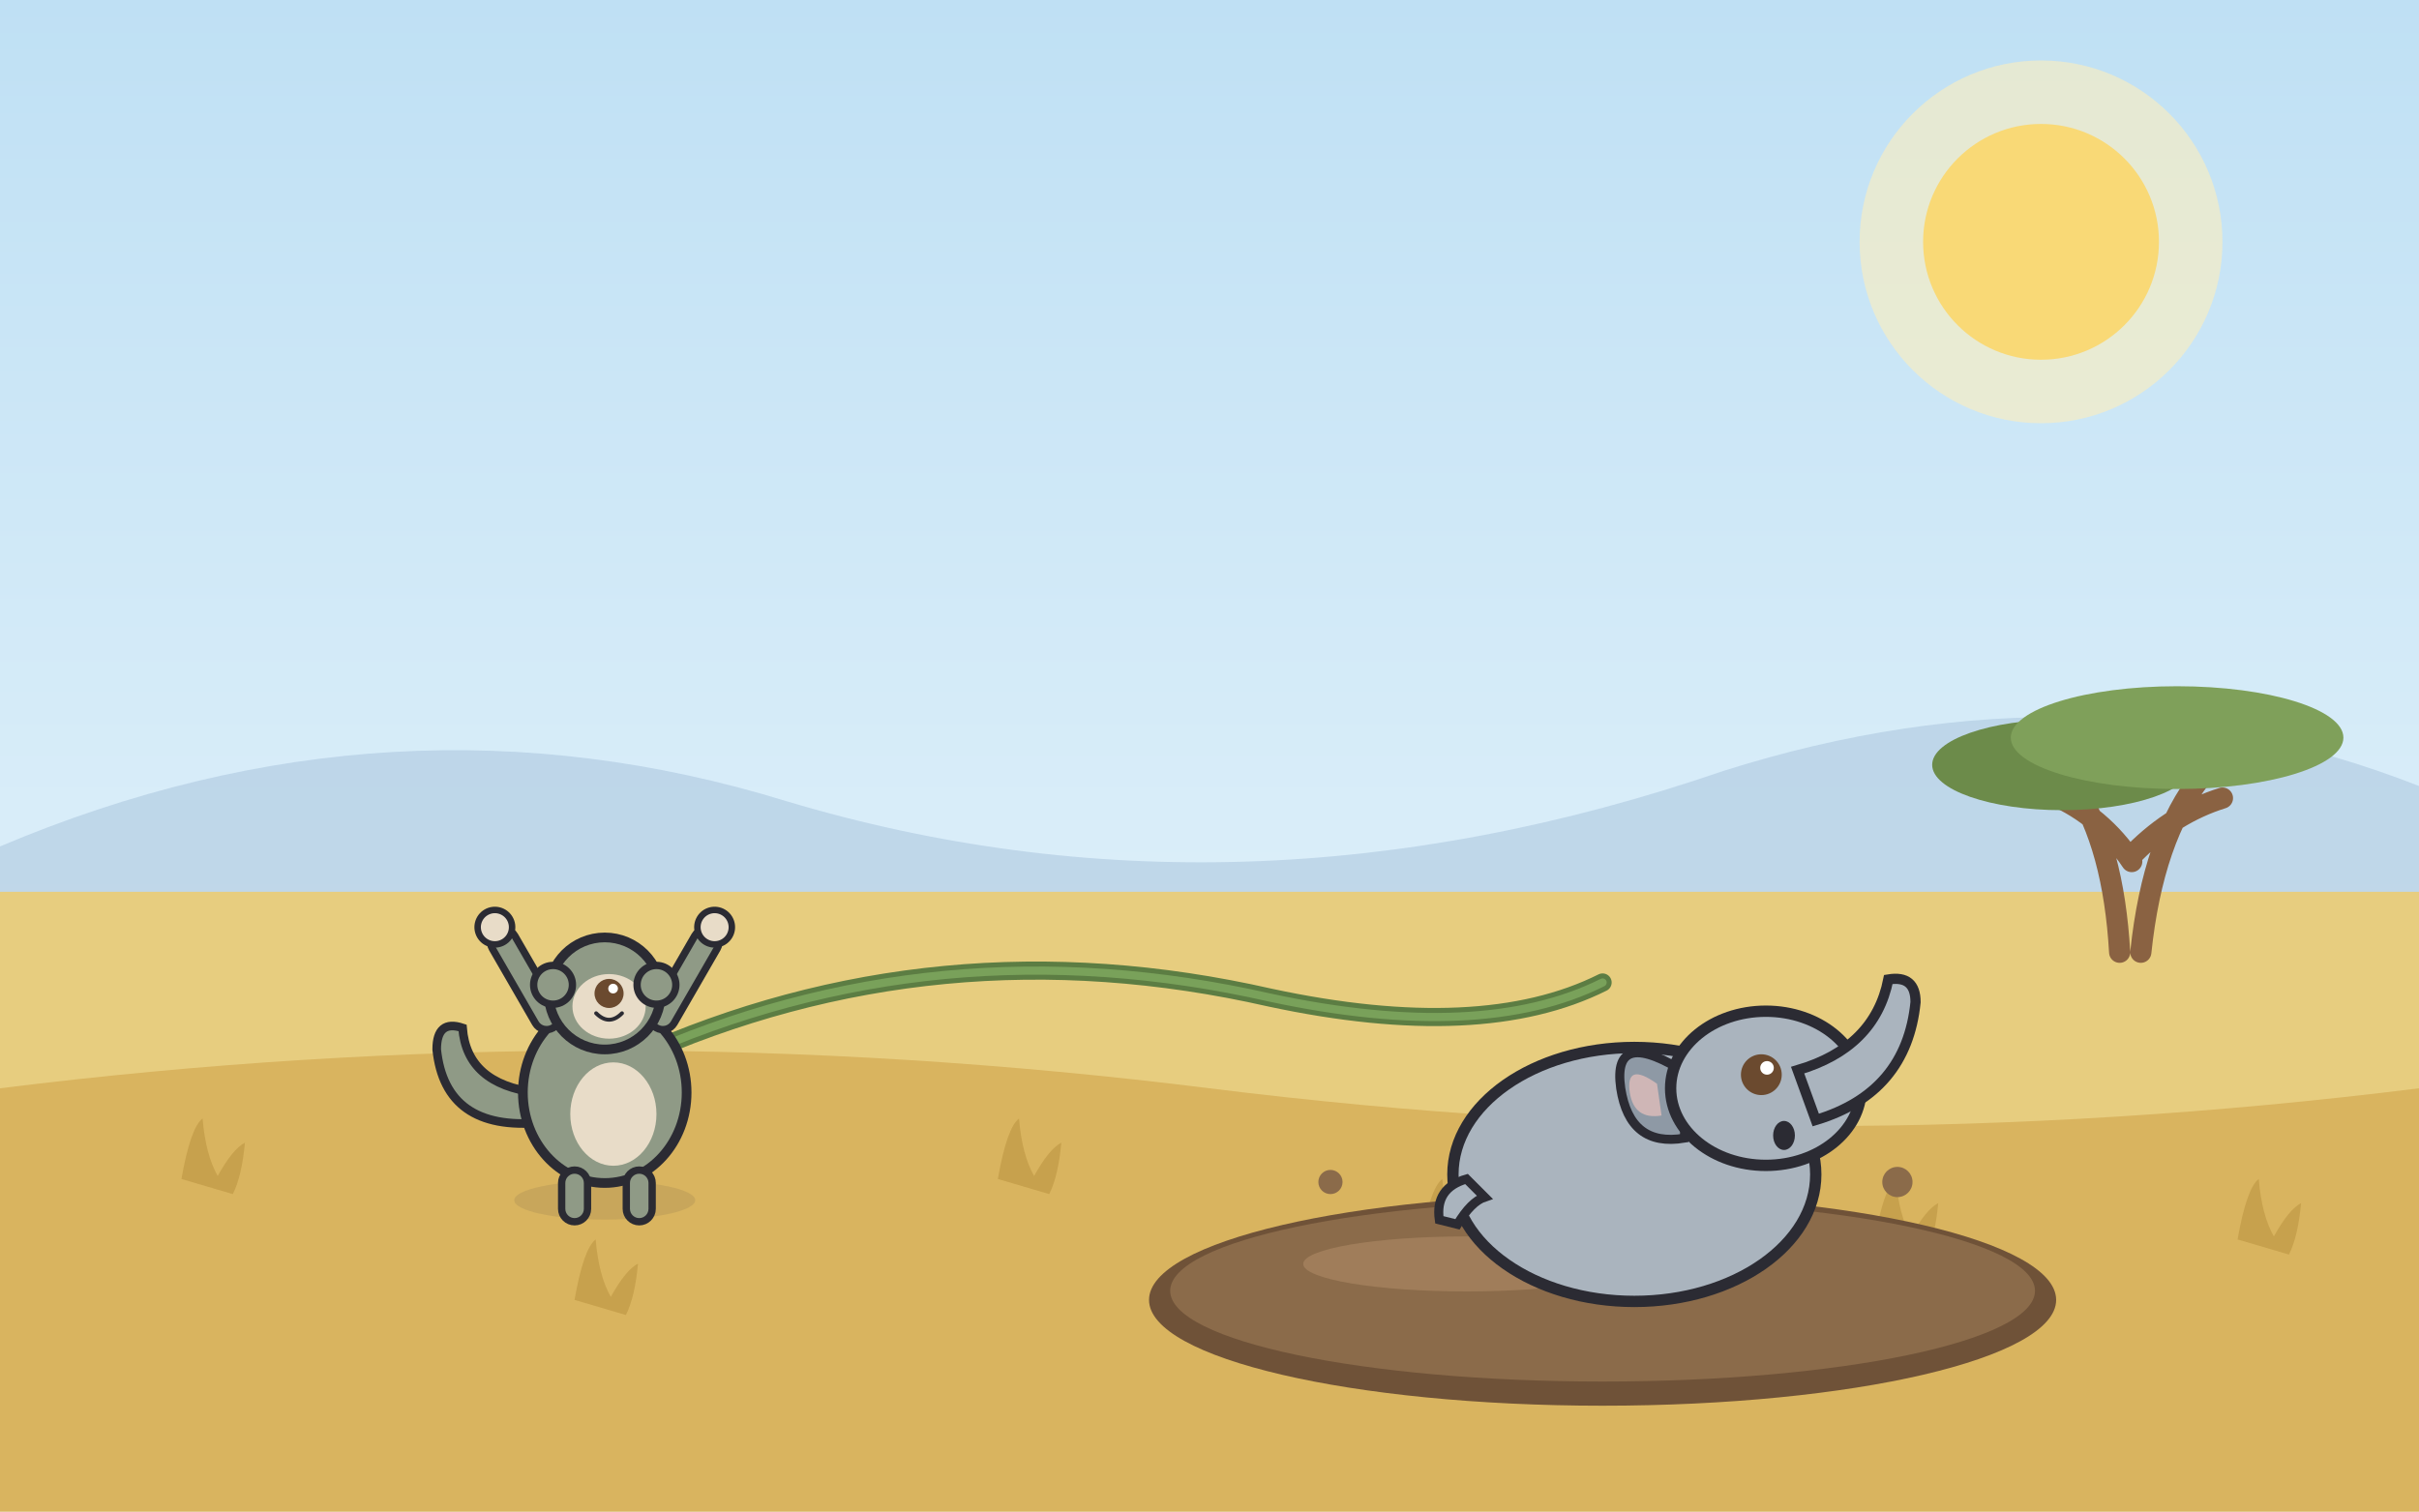
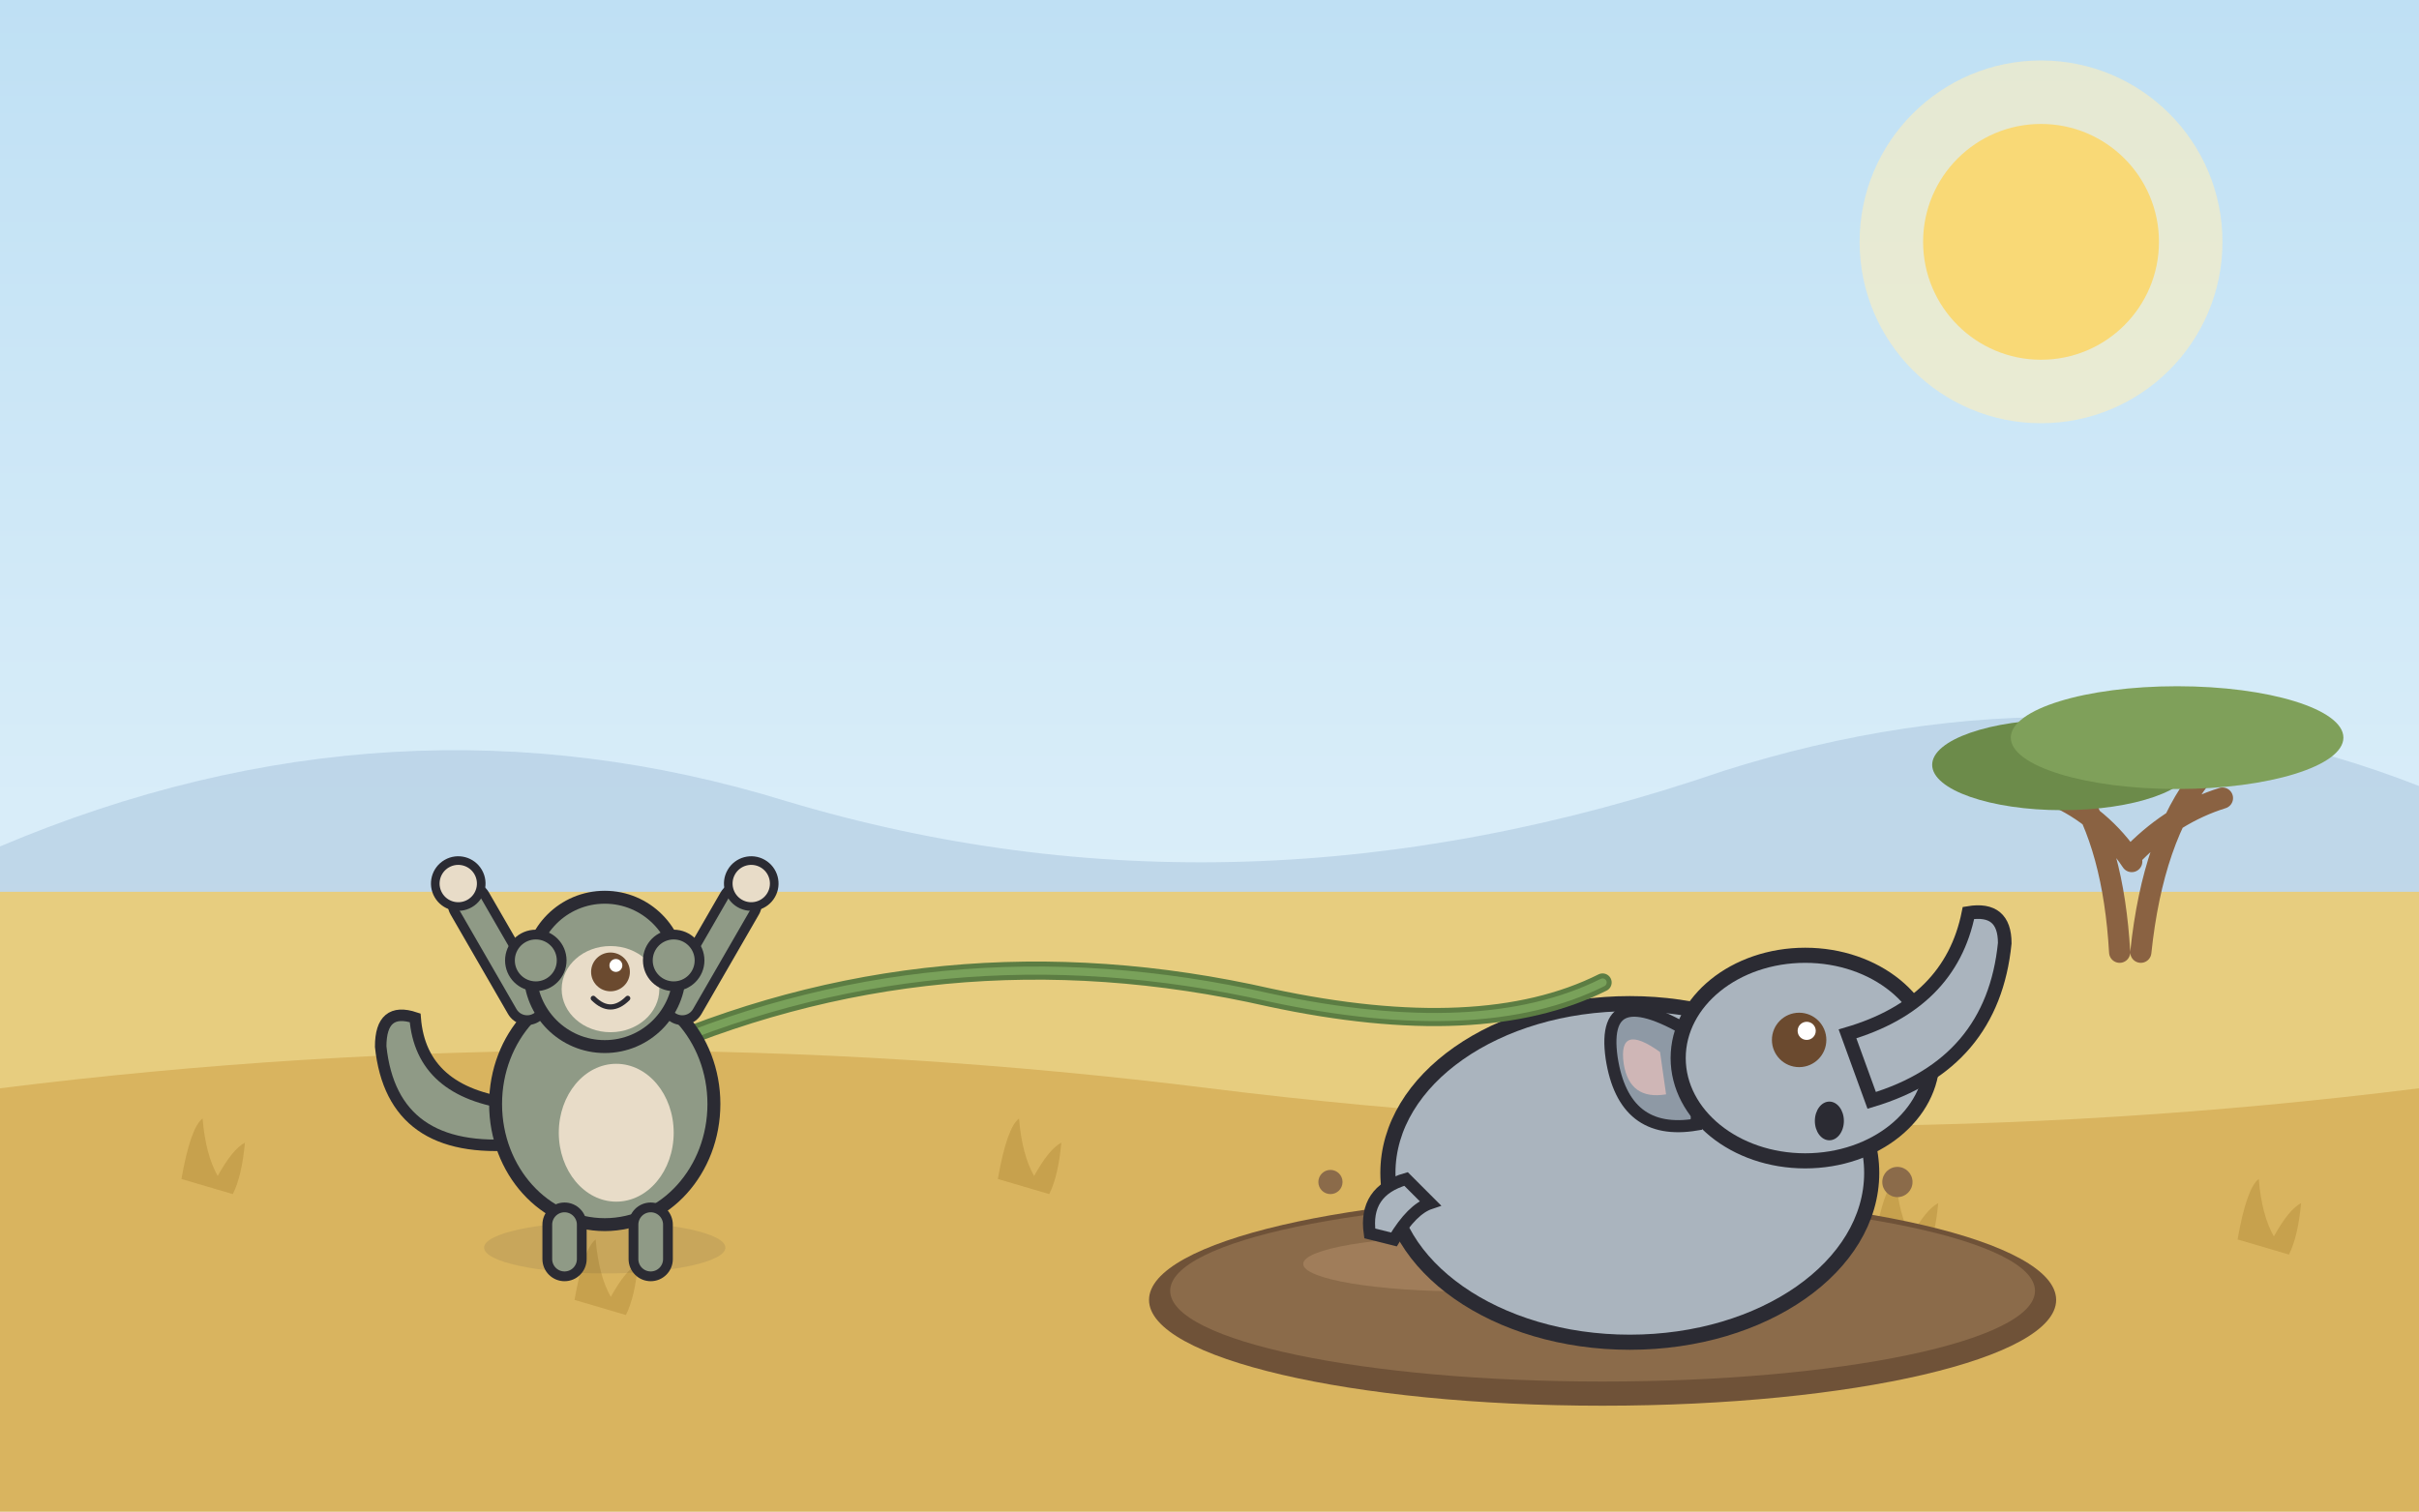
<svg xmlns="http://www.w3.org/2000/svg" viewBox="0 0 1600 1000" role="img">
  <style>
@media (prefers-reduced-motion: no-preference) {
  .anim-idle { animation: idle 3.8s ease-in-out infinite alternate; }
  @keyframes idle { from { transform: translateY(0); } to { transform: translateY(-6px); } }
  .anim-tail { transform-box: fill-box; transform-origin: 100% 20%; animation: tail 2.6s ease-in-out infinite alternate; }
  @keyframes tail { from { transform: rotate(-6deg); } to { transform: rotate(8deg); } }
  .anim-blink { transform-box: fill-box; transform-origin: center; animation: blink 5.2s infinite; }
  @keyframes blink { 0%, 93%, 100% { transform: scaleY(1); } 95%, 97% { transform: scaleY(0.12); } }
  .anim-glow { transform-box: fill-box; transform-origin: center; animation: glow 4.2s ease-in-out infinite alternate; }
  @keyframes glow { from { transform: scale(1); opacity: 0.5; } to { transform: scale(1.08); opacity: 0.75; } }
  .anim-shimmer { animation: shimmer 5s ease-in-out infinite alternate; }
  @keyframes shimmer { from { opacity: 0.62; } to { opacity: 0.92; } }
  .anim-grass { transform-box: fill-box; transform-origin: 50% 100%; animation: sway 3.2s ease-in-out infinite alternate; }
  .anim-canopy { transform-box: fill-box; transform-origin: 50% 100%; animation: sway 5.6s ease-in-out infinite alternate; }
  @keyframes sway { from { transform: rotate(-1.8deg); } to { transform: rotate(2.2deg); } }
  .anim-rain { animation: rainfall 1.15s linear infinite; }
  @keyframes rainfall { from { transform: translateY(-32px); opacity: 0.85; } 75% { opacity: 0.55; } to { transform: translateY(72px); opacity: 0; } }
  .anim-ripple { transform-box: fill-box; transform-origin: center; animation: ripple 3.4s ease-in-out infinite alternate; }
  @keyframes ripple { from { transform: scale(1); opacity: 0.8; } to { transform: scale(1.18); opacity: 0.55; } }
  .anim-drip { animation: drip 1s ease-in infinite; }
  @keyframes drip { from { transform: translateY(-12px); opacity: 0.95; } to { transform: translateY(28px); opacity: 0; } }
  .anim-flow { stroke-dasharray: 26 20; animation: flow 0.8s linear infinite; }
  @keyframes flow { from { stroke-dashoffset: 0; } to { stroke-dashoffset: -46; } }
  .anim-splash { transform-box: fill-box; transform-origin: 50% 100%; animation: splashPulse 1.7s ease-in-out infinite alternate; }
  @keyframes splashPulse { from { transform: scale(0.97); } to { transform: scale(1.05); } }
  .anim-strain { transform-box: fill-box; transform-origin: center; animation: strain 0.9s ease-in-out infinite alternate; }
  @keyframes strain { from { transform: translateX(-5px); } to { transform: translateX(4px); } }
  .anim-float { transform-box: fill-box; transform-origin: center; animation: floaty 2.6s ease-in-out infinite alternate; }
  @keyframes floaty { from { transform: translateY(0) scale(1); } to { transform: translateY(-12px) scale(1.08); } }
  .anim-wave { animation: wave 2.4s ease-in-out infinite; opacity: 0; }
  @keyframes wave { 0% { opacity: 0; } 30% { opacity: 0.9; } 60%, 100% { opacity: 0; } }
  .anim-cloud { animation: cloudDrift 9s ease-in-out infinite alternate; }
  @keyframes cloudDrift { from { transform: translateX(-18px); } to { transform: translateX(22px); } }
  .tap-target { cursor: pointer; }
  .tap-target.tap-play { transform-box: fill-box; transform-origin: 50% 85%; animation: tapWiggle 0.7s ease-in-out; }
  .tap-target[data-tap="puddle"].tap-play { transform-origin: center; animation: tapSplash 0.85s ease-out; }
  .tap-target[data-tap="sun"].tap-play { transform-origin: center; animation: tapPulse 0.6s ease-in-out; }
  .tap-target[data-tap="tree"].tap-play { transform-origin: 50% 100%; animation: tapShake 0.7s ease-in-out; }
  @keyframes tapWiggle { 0% { transform: rotate(0); } 25% { transform: rotate(-4deg) scale(1.03); } 55% { transform: rotate(3deg) scale(1.04); } 80% { transform: rotate(-1.5deg); } 100% { transform: rotate(0); } }
  @keyframes tapSplash { 0% { transform: scale(1); } 40% { transform: scale(1.06, 0.94); } 70% { transform: scale(0.97, 1.03); } 100% { transform: scale(1); } }
  @keyframes tapPulse { 0% { transform: scale(1); } 50% { transform: scale(1.12); } 100% { transform: scale(1); } }
  @keyframes tapShake { 0% { transform: rotate(0); } 20% { transform: rotate(2.4deg); } 45% { transform: rotate(-2deg); } 70% { transform: rotate(1.2deg); } 100% { transform: rotate(0); } }
  .tap-burst { opacity: 0; }
  .tap-target.tap-play .tap-burst { opacity: 1; }
  .tap-target.tap-play .tap-burst circle { animation: burstUp 0.6s ease-out forwards; }
  @keyframes burstUp { from { transform: translateY(0); opacity: 0.95; } to { transform: translateY(-90px); opacity: 0; } }
}
</style>
  <defs>
    <linearGradient id="sky" x1="0" y1="0" x2="0" y2="1">
      <stop offset="0" stop-color="#bfe0f4" />
      <stop offset="1" stop-color="#eef8fd" />
    </linearGradient>
  </defs>
  <rect width="1600" height="1000" fill="url(#sky)" />
  <g class="tap-target" data-tap="sun">
    <circle class="anim-glow" cx="1350" cy="160" r="120" fill="#fdeebc" opacity="0.6" />
    <circle cx="1350" cy="160" r="78" fill="#f9d976" />
  </g>
  <path d="M 0 560 q 260 -110 520 -30 q 300 90 620 -20 q 240 -76 460 10 L 1600 640 L 0 640 Z" fill="#a9c4dd" opacity="0.55" />
  <rect x="0" y="590" width="1600" height="410" fill="#e7cd7f" />
  <path d="M 0 720 q 400 -50 800 0 q 400 50 800 0 L 1600 1000 L 0 1000 Z" fill="#d9b45f" />
  <g class="anim-grass" style="animation-delay:1.00s">
    <path d="M 120 780 q 6 -34 14 -40 q 2 24 10 38 q 10 -18 18 -22 q -2 22 -8 34 z" fill="#c39c48" opacity="0.8" />
  </g>
  <g class="anim-grass" style="animation-delay:0.50s">
    <path d="M 380 860 q 6 -34 14 -40 q 2 24 10 38 q 10 -18 18 -22 q -2 22 -8 34 z" fill="#c39c48" opacity="0.8" />
  </g>
  <g class="anim-grass" style="animation-delay:2.50s">
    <path d="M 660 780 q 6 -34 14 -40 q 2 24 10 38 q 10 -18 18 -22 q -2 22 -8 34 z" fill="#c39c48" opacity="0.8" />
  </g>
  <g class="anim-grass" style="animation-delay:1.50s">
    <path d="M 940 820 q 6 -34 14 -40 q 2 24 10 38 q 10 -18 18 -22 q -2 22 -8 34 z" fill="#c39c48" opacity="0.8" />
  </g>
  <g class="anim-grass" style="animation-delay:0.00s">
    <path d="M 1240 820 q 6 -34 14 -40 q 2 24 10 38 q 10 -18 18 -22 q -2 22 -8 34 z" fill="#c39c48" opacity="0.8" />
  </g>
  <g class="anim-grass" style="animation-delay:0.00s">
    <path d="M 1480 820 q 6 -34 14 -40 q 2 24 10 38 q 10 -18 18 -22 q -2 22 -8 34 z" fill="#c39c48" opacity="0.8" />
  </g>
  <g transform="translate(1410 630) scale(1)">
    <g class="tap-target" data-tap="tree">
      <path d="M -8 0 q -4 -70 -30 -110 M 6 0 q 8 -76 40 -116 M 0 -60 q -20 -30 -52 -44 M 2 -66 q 26 -26 58 -36" stroke="#8a6242" stroke-width="14" fill="none" stroke-linecap="round" />
      <g class="anim-canopy" style="animation-delay:2.00s">
        <ellipse cx="-46" cy="-124" rx="86" ry="30" fill="#6c8b4a" />
        <ellipse cx="30" cy="-142" rx="110" ry="34" fill="#7fa05a" />
      </g>
    </g>
  </g>
  <g class="tap-target" data-tap="puddle">
    <ellipse cx="1060" cy="860" rx="300" ry="70" fill="#6f5238" />
    <ellipse cx="1060" cy="854" rx="286" ry="60" fill="#8b6b4a" />
    <ellipse class="anim-ripple" style="animation-delay:0.00s" cx="970" cy="836.2" rx="108" ry="18.2" fill="#a5825e" opacity="0.8" />
    <g class="tap-burst">
      <circle cx="880" cy="782" r="8" fill="#8b6b4a" style="animation-delay:0.00s" />
      <circle cx="985" cy="782" r="10" fill="#8b6b4a" style="animation-delay:0.04s" />
      <circle cx="1075" cy="782" r="12" fill="#8b6b4a" style="animation-delay:0.08s" />
      <circle cx="1165" cy="782" r="8" fill="#8b6b4a" style="animation-delay:0.12s" />
      <circle cx="1255" cy="782" r="10" fill="#8b6b4a" style="animation-delay:0.16s" />
    </g>
  </g>
-   <g transform="translate(1090 780) scale(1.5 1.5)">
+   <g transform="translate(1090 780) scale(2 2)">
    <g class="tap-target" data-tap="elephant" data-mood="surprised">
      <g class="anim-idle" style="animation-delay:0.83s">
        <ellipse cx="-6" cy="-2" rx="80" ry="56" fill="#aab4be" stroke="#2b2b33" stroke-width="5" />
        <g class="anim-tail" style="animation-delay:0.83s">
          <path d="M -80 0 q -14 4 -12 18 l 8 2 q 6 -10 12 -12 z" fill="#aab4be" stroke="#2b2b33" stroke-width="4" />
        </g>
        <g transform="translate(44 -40)">
          <path d="M -26 -6 q -34 -22 -30 6 q 4 26 28 22 z" fill="#8e99a5" stroke="#2b2b33" stroke-width="4" />
          <path d="M -40 -2 q -14 -10 -12 4 q 2 12 14 10 z" fill="#cfb6b6" />
          <ellipse cx="8" cy="0" rx="42" ry="34" fill="#aab4be" stroke="#2b2b33" stroke-width="5" />
          <g transform="translate(6 -6)">
            <g class="anim-blink">
              <circle cx="0" cy="0" r="9" fill="#6b4a2f" />
              <circle cx="2.5" cy="-3" r="3" fill="#fff" />
            </g>
          </g>
          <g transform="translate(16 16)">
            <ellipse cx="0" cy="4.8" rx="4.8" ry="6.4" fill="#2b2b33" />
          </g>
        </g>
        <path d="M 74 -26 q 40 -12 44 -52 q 0 -12 -12 -10 q -6 30 -40 40 z" fill="#aab4be" stroke="#2b2b33" stroke-width="4.5" />
      </g>
    </g>
  </g>
  <g class="">
    <path d="M 420 700 q 200 -90 420 -40 q 140 30 220 -10" fill="none" stroke="#5c7d43" stroke-width="12" stroke-linecap="round" />
    <path d="M 420 700 q 200 -90 420 -40 q 140 30 220 -10" fill="none" stroke="#79a15a" stroke-width="5.4" stroke-linecap="round" />
  </g>
-   <g transform="translate(400 700) scale(1.425 1.425)">
+   <g transform="translate(400 700) scale(1.9 1.9)">
    <ellipse cx="0" cy="66" rx="42" ry="9" fill="#2b2b33" opacity="0.10" />
    <g class="tap-target" data-tap="monkey" data-mood="happy">
      <g class="anim-idle" style="animation-delay:1.50s">
        <g class="anim-tail" style="animation-delay:1.50s">
          <path d="M -30 30 q -44 4 -48 -34 q 0 -14 12 -10 q 2 26 34 30 z" fill="#8f9a86" stroke="#2b2b33" stroke-width="4" />
        </g>
        <ellipse cx="0" cy="16" rx="38" ry="42" fill="#8f9a86" stroke="#2b2b33" stroke-width="4.5" />
        <ellipse cx="4" cy="26" rx="20" ry="24" fill="#e8dcc8" />
        <g transform="translate(-24 -14) rotate(150)">
          <rect x="-6" y="0" width="12" height="52" rx="6" fill="#8f9a86" stroke="#2b2b33" stroke-width="3.4" />
          <circle cx="0" cy="54" r="8" fill="#e8dcc8" stroke="#2b2b33" stroke-width="3" />
        </g>
        <g transform="translate(24 -14) rotate(-150)">
          <rect x="-6" y="0" width="12" height="52" rx="6" fill="#8f9a86" stroke="#2b2b33" stroke-width="3.4" />
          <circle cx="0" cy="54" r="8" fill="#e8dcc8" stroke="#2b2b33" stroke-width="3" />
        </g>
        <g transform="translate(-14 52)">
          <rect x="-6" y="0" width="12" height="24" rx="6" fill="#8f9a86" stroke="#2b2b33" stroke-width="3.4" />
        </g>
        <g transform="translate(16 52)">
          <rect x="-6" y="0" width="12" height="24" rx="6" fill="#8f9a86" stroke="#2b2b33" stroke-width="3.4" />
        </g>
        <g transform="translate(0 -30)">
          <circle cx="0" cy="0" r="26" fill="#8f9a86" stroke="#2b2b33" stroke-width="4.5" />
          <ellipse cx="2" cy="6" rx="17" ry="15" fill="#e8dcc8" />
          <circle cx="-24" cy="-4" r="9" fill="#8f9a86" stroke="#2b2b33" stroke-width="3.4" />
          <circle cx="24" cy="-4" r="9" fill="#8f9a86" stroke="#2b2b33" stroke-width="3.4" />
          <g transform="translate(2 0)">
            <g class="anim-blink">
              <circle cx="0" cy="0" r="6.75" fill="#6b4a2f" />
              <circle cx="1.875" cy="-2.25" r="2.25" fill="#fff" />
            </g>
          </g>
          <g transform="translate(2 8)">
            <path d="M -6 1.2 q 6 6 12 0" stroke="#2b2b33" stroke-width="1.8" fill="none" stroke-linecap="round" />
          </g>
        </g>
      </g>
    </g>
  </g>
</svg>
